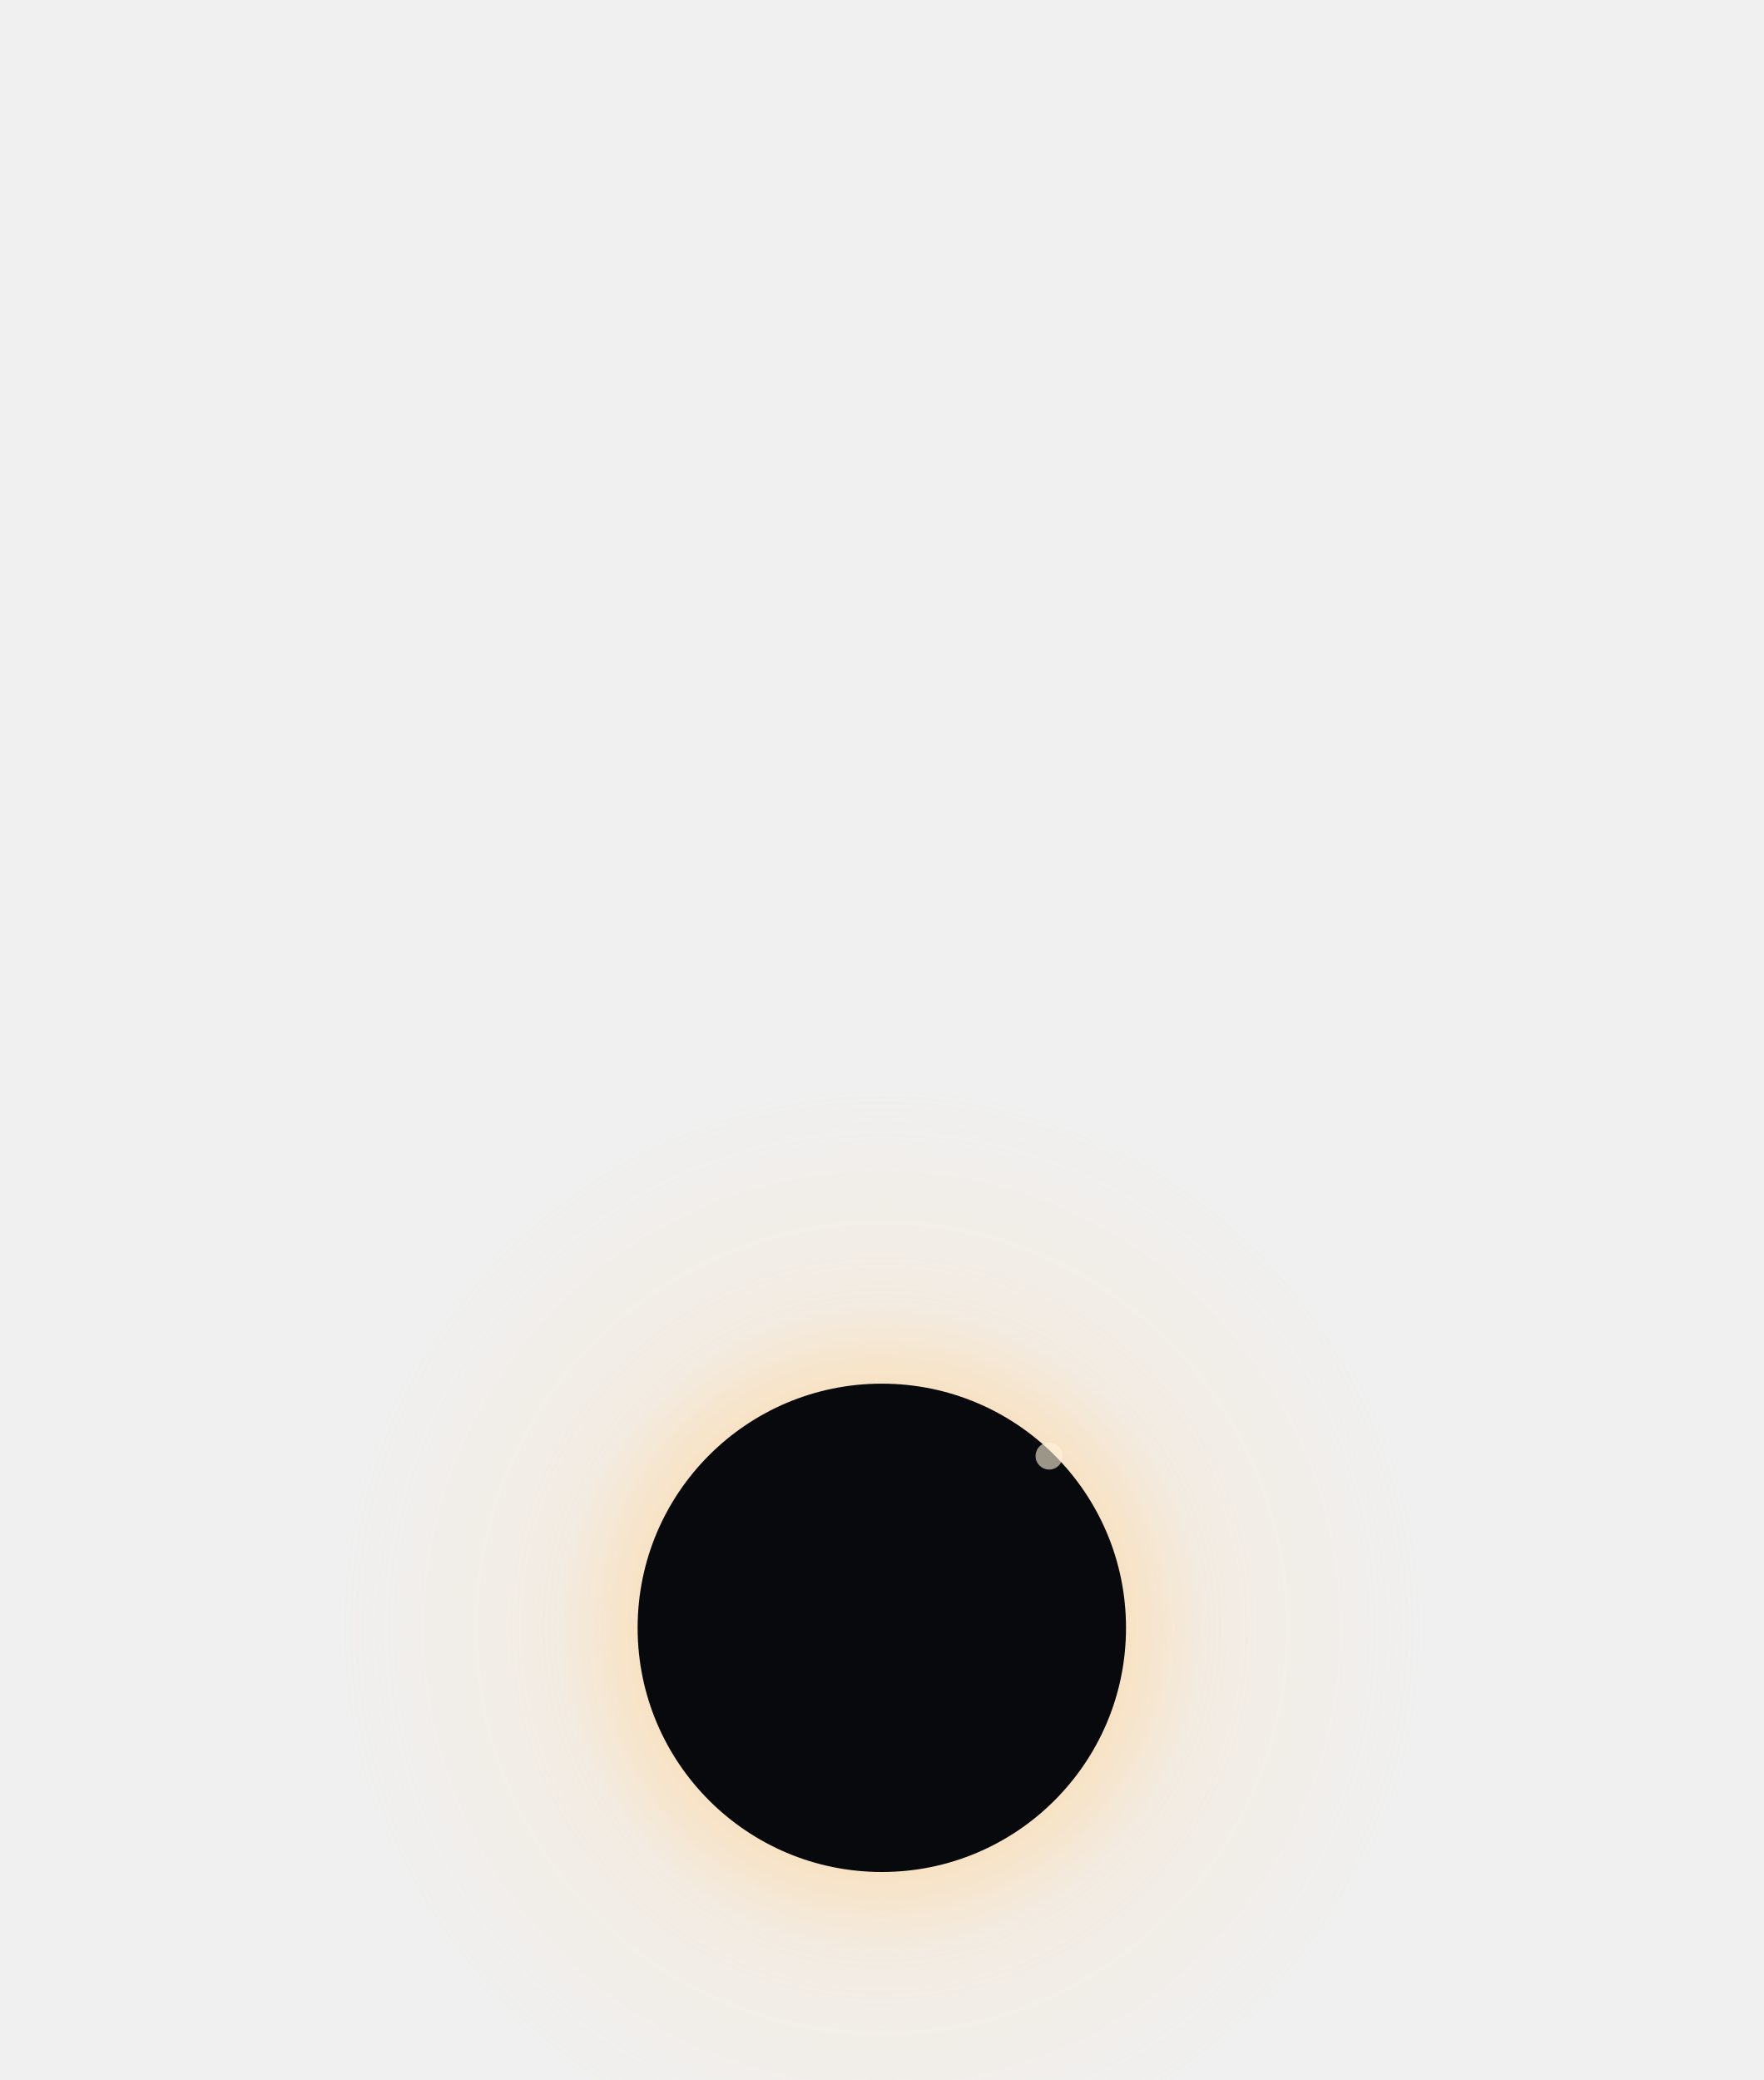
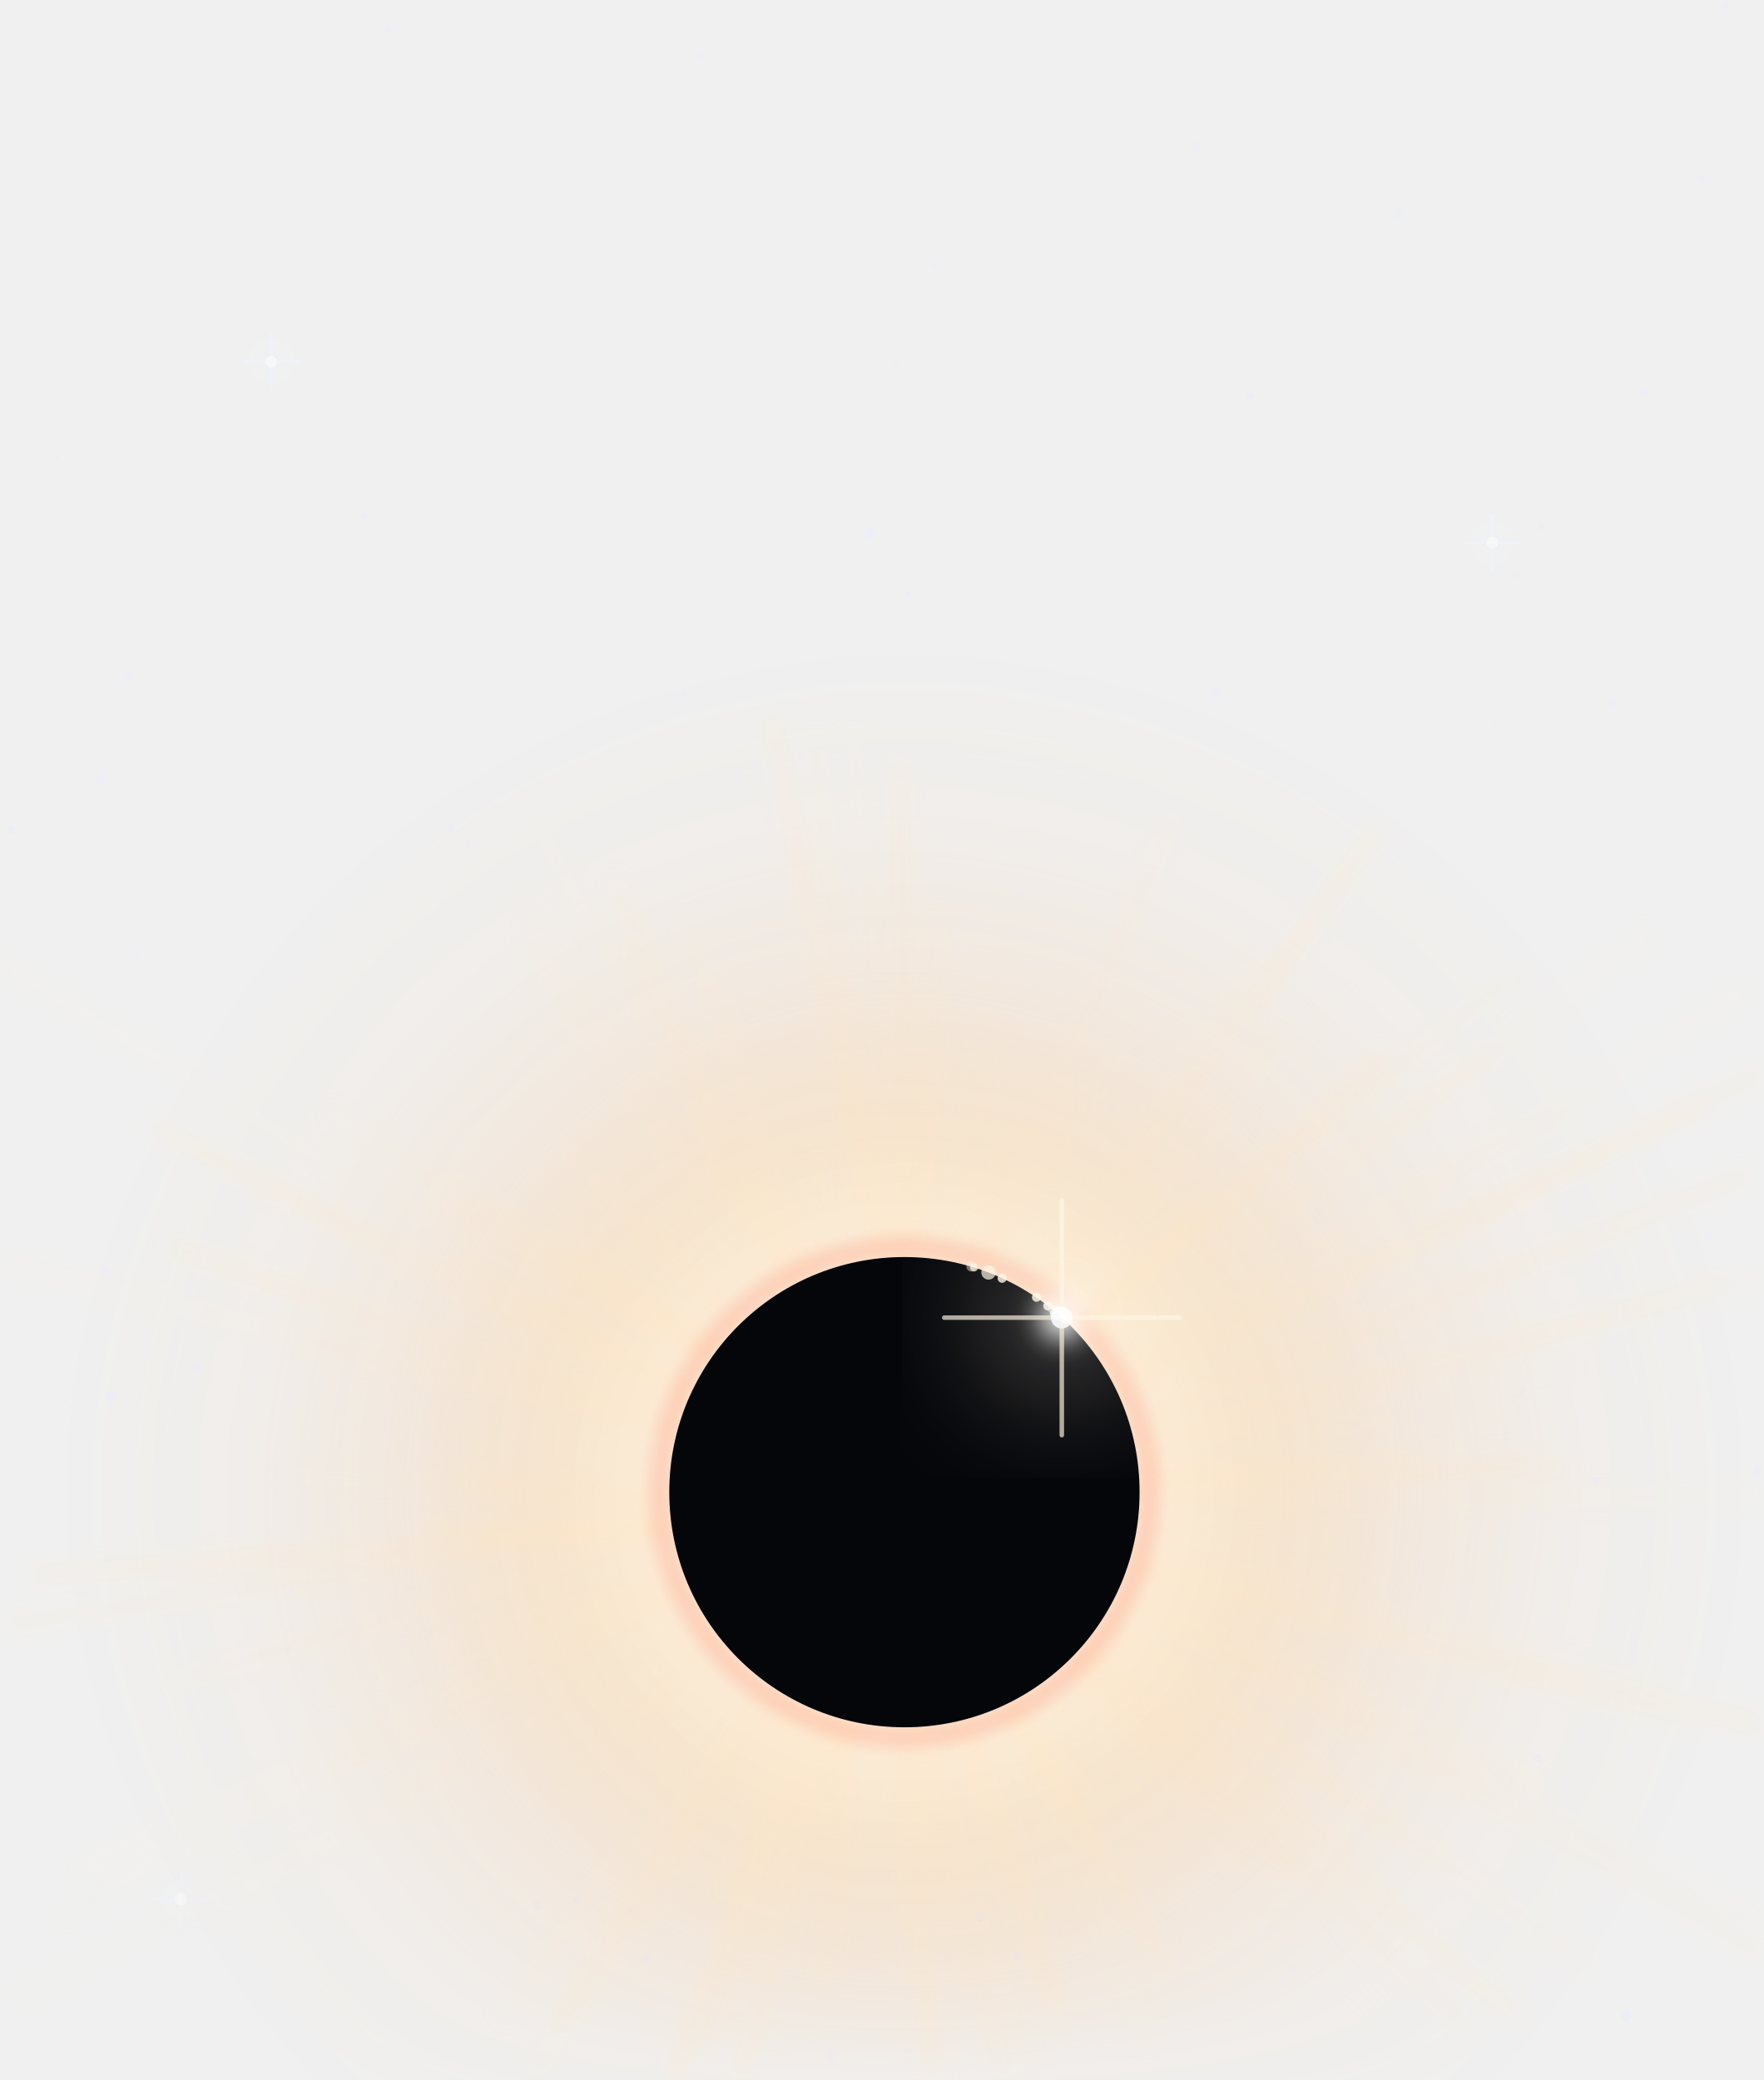
<svg xmlns="http://www.w3.org/2000/svg" viewBox="0 0 390 460">
  <defs>
-     <radialGradient id="corona" cx=".5" cy=".5" r=".5">
-       <stop offset=".45" stop-color="#ffd59a" stop-opacity=".5" />
-       <stop offset=".6" stop-color="#ffd59a" stop-opacity=".16" />
-       <stop offset="1" stop-color="#ffd59a" stop-opacity="0" />
+     <filter id="suave" x="-100%" y="-100%" width="300%" height="300%">
+       <feGaussianBlur stdDeviation="3" />
+     </filter>
+     <filter id="corona" x="-60%" y="-60%" width="220%" height="220%">
+       <feGaussianBlur stdDeviation="2.2" />
+     </filter>
+     <filter id="niebla" x="-60%" y="-60%" width="220%" height="220%">
+       <feGaussianBlur stdDeviation="14" />
+     </filter>
+     <radialGradient id="brillo" cx=".5" cy=".5" r=".5">
+       <stop offset=".3" stop-color="#fff4e2" stop-opacity=".95" />
+       <stop offset=".42" stop-color="#ffd59a" stop-opacity=".45" />
+       <stop offset=".65" stop-color="#ffb46b" stop-opacity=".12" />
+       <stop offset="1" stop-color="#ffb46b" stop-opacity="0" />
    </radialGradient>
  </defs>
-   <circle cx="195" cy="360" r="120" fill="url(#corona)" />
-   <circle cx="195" cy="360" r="54" fill="#08090d" />
-   <circle cx="232" cy="322" r="3" fill="#fff4dc" opacity=".6" />
+   <g>
+     <circle cx="85.7" cy="6.5" r="0.8" fill="#e8ecff" opacity="0.26" />
+     <circle cx="103.5" cy="186.7" r="0.6" fill="#e8ecff" opacity="0.40" />
+     <circle cx="357.0" cy="155.6" r="1" fill="#e8ecff" opacity="0.39" />
+     <circle cx="240.5" cy="121.4" r="0.5" fill="#e8ecff" opacity="0.45" />
+     <circle cx="131.7" cy="326.9" r="1.2" fill="#e8ecff" opacity="0.28" />
+     <circle cx="80.7" cy="114.1" r="0.8" fill="#e8ecff" opacity="0.41" />
+     <circle cx="143.0" cy="433.2" r="1.2" fill="#e8ecff" opacity="0.37" />
+     <circle cx="340.1" cy="388.9" r="1" fill="#e8ecff" opacity="0.47" />
+     <circle cx="173.9" cy="337.1" r="0.9" fill="#e8ecff" opacity="0.44" />
+     <circle cx="358.0" cy="49.5" r="0.6" fill="#e8ecff" opacity="0.16" />
+     <circle cx="245.9" cy="245.1" r="0.9" fill="#e8ecff" opacity="0.32" />
+     <circle cx="172.1" cy="435.3" r="0.8" fill="#e8ecff" opacity="0.24" />
+     <circle cx="249.6" cy="124.3" r="0.5" fill="#e8ecff" opacity="0.24" />
+     <circle cx="268.9" cy="152.8" r="1" fill="#e8ecff" opacity="0.25" />
+     <circle cx="361.4" cy="373.3" r="0.6" fill="#e8ecff" opacity="0.33" />
+     <circle cx="73.3" cy="428.8" r="0.6" fill="#e8ecff" opacity="0.39" />
+     <circle cx="152.3" cy="250.1" r="1" fill="#e8ecff" opacity="0.21" />
+     <circle cx="314.8" cy="258.6" r="0.5" fill="#e8ecff" opacity="0.34" />
+     <circle cx="27.8" cy="140.9" r="0.5" fill="#e8ecff" opacity="0.33" />
+     <circle cx="263.0" cy="297.7" r="0.5" fill="#e8ecff" opacity="0.25" />
+     <circle cx="322.6" cy="353.6" r="0.6" fill="#e8ecff" opacity="0.19" />
+     <circle cx="99.6" cy="183.5" r="0.9" fill="#e8ecff" opacity="0.47" />
+     <circle cx="2.5" cy="183.5" r="0.9" fill="#e8ecff" opacity="0.43" />
+     <circle cx="287.1" cy="276.5" r="1" fill="#e8ecff" opacity="0.27" />
+     <circle cx="276.4" cy="87.6" r="0.8" fill="#e8ecff" opacity="0.49" />
+     <circle cx="64.3" cy="351.7" r="0.7" fill="#e8ecff" opacity="0.41" />
+     <circle cx="363.6" cy="86.8" r="0.9" fill="#e8ecff" opacity="0.31" />
+     <circle cx="206.5" cy="58.8" r="0.6" fill="#e8ecff" opacity="0.44" />
+     <circle cx="225.5" cy="197.7" r="1" fill="#e8ecff" opacity="0.31" />
+     <circle cx="127.9" cy="420.3" r="1" fill="#e8ecff" opacity="0.42" />
+     <circle cx="30.5" cy="211.4" r="0.7" fill="#e8ecff" opacity="0.24" />
+     <circle cx="43.7" cy="302.4" r="1" fill="#e8ecff" opacity="0.30" />
+     <circle cx="377.8" cy="273.4" r="1" fill="#e8ecff" opacity="0.32" />
+     <circle cx="376.3" cy="39.5" r="0.7" fill="#e8ecff" opacity="0.41" />
+     <circle cx="38.8" cy="139.1" r="0.5" fill="#e8ecff" opacity="0.21" />
+     <circle cx="198.2" cy="80.9" r="0.8" fill="#e8ecff" opacity="0.32" />
+     <circle cx="12.9" cy="101.1" r="0.6" fill="#e8ecff" opacity="0.29" />
+     <circle cx="65.5" cy="215.6" r="1" fill="#e8ecff" opacity="0.31" />
+     <circle cx="151.2" cy="153.6" r="0.6" fill="#e8ecff" opacity="0.39" />
+     <circle cx="14.2" cy="309.6" r="0.5" fill="#e8ecff" opacity="0.42" />
+     <circle cx="215.2" cy="343.2" r="1.2" fill="#e8ecff" opacity="0.16" />
+     <circle cx="192.4" cy="118.2" r="1.2" fill="#e8ecff" opacity="0.50" />
+     <circle cx="22.3" cy="172.2" r="1" fill="#e8ecff" opacity="0.41" />
+     <circle cx="163.4" cy="171.5" r="0.7" fill="#e8ecff" opacity="0.30" />
+     <circle cx="155.2" cy="12.4" r="1" fill="#e8ecff" opacity="0.20" />
+     <circle cx="183.9" cy="454.7" r="1.2" fill="#e8ecff" opacity="0.21" />
+     <circle cx="286.0" cy="435.6" r="0.9" fill="#e8ecff" opacity="0.28" />
+     <circle cx="309.2" cy="47.3" r="1.2" fill="#e8ecff" opacity="0.21" />
+     <circle cx="118.8" cy="421.4" r="1" fill="#e8ecff" opacity="0.42" />
+     <circle cx="24.5" cy="308.9" r="1.2" fill="#e8ecff" opacity="0.35" />
+     <circle cx="352.8" cy="327.6" r="0.9" fill="#e8ecff" opacity="0.41" />
+     <circle cx="381.7" cy="1.3" r="0.8" fill="#e8ecff" opacity="0.24" />
+     <circle cx="65.1" cy="382.5" r="0.5" fill="#e8ecff" opacity="0.19" />
+     <circle cx="359.6" cy="445.8" r="1.2" fill="#e8ecff" opacity="0.43" />
+     <circle cx="216.7" cy="423.8" r="1.2" fill="#e8ecff" opacity="0.42" />
+     <circle cx="28.3" cy="149.4" r="0.9" fill="#e8ecff" opacity="0.41" />
+     <circle cx="279.4" cy="426.8" r="0.6" fill="#e8ecff" opacity="0.46" />
+     <circle cx="340.9" cy="116.5" r="0.7" fill="#e8ecff" opacity="0.29" />
+     <circle cx="23.3" cy="280.9" r="0.8" fill="#e8ecff" opacity="0.45" />
+     <circle cx="219.7" cy="109.1" r="0.5" fill="#e8ecff" opacity="0.18" />
+     <circle cx="335.6" cy="127.4" r="1" fill="#e8ecff" opacity="0.19" />
+     <circle cx="151.9" cy="358.1" r="0.9" fill="#e8ecff" opacity="0.37" />
+     <circle cx="224.9" cy="432.6" r="1" fill="#e8ecff" opacity="0.45" />
+     <circle cx="200.7" cy="131.4" r="0.7" fill="#e8ecff" opacity="0.46" />
+     <circle cx="264.4" cy="32.4" r="1" fill="#e8ecff" opacity="0.33" />
+     <circle cx="253.2" cy="395.4" r="1" fill="#e8ecff" opacity="0.22" />
+     <circle cx="388.7" cy="325.2" r="0.9" fill="#e8ecff" opacity="0.47" />
+     <circle cx="150.6" cy="244.8" r="1.2" fill="#e8ecff" opacity="0.33" />
+     <circle cx="24.0" cy="360.6" r="0.8" fill="#e8ecff" opacity="0.28" />
+     <circle cx="330.5" cy="159.7" r="0.6" fill="#e8ecff" opacity="0.23" />
+   </g>
+   <g opacity="0.5">
+     <circle cx="60" cy="80" r="5" fill="#eef3ff" opacity=".18" filter="url(#suave)" />
+     <path d="M54 80h12M60 74v12" stroke="#eef3ff" stroke-width=".7" stroke-linecap="round" />
+     <circle cx="60" cy="80" r="1.3" fill="#fff" />
+   </g>
+   <g opacity="0.45">
+     <circle cx="330" cy="120" r="5" fill="#eef3ff" opacity=".18" filter="url(#suave)" />
+     <path d="M324 120h12M330 114v12" stroke="#eef3ff" stroke-width=".7" stroke-linecap="round" />
+     <circle cx="330" cy="120" r="1.3" fill="#fff" />
+   </g>
+   <g opacity="0.4">
+     <circle cx="40" cy="420" r="5" fill="#eef3ff" opacity=".18" filter="url(#suave)" />
+     <path d="M34 420h12M40 414v12" stroke="#eef3ff" stroke-width=".7" stroke-linecap="round" />
+     <circle cx="40" cy="420" r="1.3" fill="#fff" />
+   </g>
+   <circle cx="200" cy="330" r="172" fill="url(#brillo)" filter="url(#niebla)" />
+   <g filter="url(#corona)">
+     <path d="M204.6 381.8L207.7 403.4" stroke="#ffe6c2" stroke-width="0.8" stroke-linecap="round" opacity="0.17" />
+     <path d="M245.2 304.4L385.0 219.6" stroke="#ffe6c2" stroke-width="1.9" stroke-linecap="round" opacity="0.14" />
+     <path d="M224.3 376.0L237.8 398.1" stroke="#ffe6c2" stroke-width="2.6" stroke-linecap="round" opacity="0.26" />
+     <path d="M216.2 280.6L223.9 250.2" stroke="#ffe6c2" stroke-width="2.4" stroke-linecap="round" opacity="0.27" />
+     <path d="M237.9 294.4L253.6 282.0" stroke="#ffe6c2" stroke-width="1.8" stroke-linecap="round" opacity="0.12" />
+     <path d="M148.7 338.6L102.4 340.5" stroke="#ffe6c2" stroke-width="1.9" stroke-linecap="round" opacity="0.15" />
+     <path d="M243.7 301.8L350.5 244.7" stroke="#ffe6c2" stroke-width="1.8" stroke-linecap="round" opacity="0.17" />
+     <path d="M157.7 299.7L72.8 246.1" stroke="#ffe6c2" stroke-width="2.6" stroke-linecap="round" opacity="0.09" />
+     <path d="M249.8 344.9L375.1 382.9" stroke="#ffe6c2" stroke-width="1.7" stroke-linecap="round" opacity="0.16" />
+     <path d="M252.0 329.1L314.4 322.6" stroke="#ffe6c2" stroke-width="2.1" stroke-linecap="round" opacity="0.14" />
+     <path d="M167.9 370.9L112.1 445.5" stroke="#ffe6c2" stroke-width="2.8" stroke-linecap="round" opacity="0.10" />
+     <path d="M248.2 349.6L308.7 377.2" stroke="#ffe6c2" stroke-width="1.2" stroke-linecap="round" opacity="0.15" />
+     <path d="M222.9 376.7L257.9 434.7" stroke="#ffe6c2" stroke-width="2.8" stroke-linecap="round" opacity="0.29" />
+     <path d="M195.1 278.2L170.5 159.2" stroke="#ffe6c2" stroke-width="2.9" stroke-linecap="round" opacity="0.25" />
+     <path d="M156.0 357.7L3.2 442.6" stroke="#ffe6c2" stroke-width="1.3" stroke-linecap="round" opacity="0.12" />
+     <path d="M151.2 347.9L101.8 358.8" stroke="#ffe6c2" stroke-width="1.4" stroke-linecap="round" opacity="0.08" />
+     <path d="M250.0 344.4L304.6 358.3" stroke="#ffe6c2" stroke-width="1.3" stroke-linecap="round" opacity="0.10" />
+     <path d="M251.7 324.0L347.8 302.4" stroke="#ffe6c2" stroke-width="0.7" stroke-linecap="round" opacity="0.12" />
+     <path d="M176.9 283.4L159.6 258.8" stroke="#ffe6c2" stroke-width="1.2" stroke-linecap="round" opacity="0.30" />
+     <path d="M237.4 366.1L284.6 414.1" stroke="#ffe6c2" stroke-width="3.0" stroke-linecap="round" opacity="0.19" />
+     <path d="M202.7 381.9L213.7 439.2" stroke="#ffe6c2" stroke-width="1.2" stroke-linecap="round" opacity="0.28" />
+     <path d="M225.4 284.6L250.3 223.5" stroke="#ffe6c2" stroke-width="1.2" stroke-linecap="round" opacity="0.13" />
+     <path d="M206.0 381.6L228.0 489.0" stroke="#ffe6c2" stroke-width="2.8" stroke-linecap="round" opacity="0.20" />
+     <path d="M251.9 326.9L346.5 324.9" stroke="#ffe6c2" stroke-width="2.5" stroke-linecap="round" opacity="0.24" />
+     <path d="M148.0 331.9L101.7 327.6" stroke="#ffe6c2" stroke-width="2.8" stroke-linecap="round" opacity="0.28" />
+     <path d="M173.1 374.5L123.2 446.0" stroke="#ffe6c2" stroke-width="2.6" stroke-linecap="round" opacity="0.20" />
+     <path d="M170.7 287.0L116.4 208.5" stroke="#ffe6c2" stroke-width="2.9" stroke-linecap="round" opacity="0.10" />
+     <path d="M251.1 320.6L430.0 271.4" stroke="#ffe6c2" stroke-width="2.8" stroke-linecap="round" opacity="0.11" />
+     <path d="M251.0 319.8L380.6 283.5" stroke="#ffe6c2" stroke-width="2.1" stroke-linecap="round" opacity="0.21" />
+     <path d="M198.9 278.0L188.7 162.4" stroke="#ffe6c2" stroke-width="2.8" stroke-linecap="round" opacity="0.08" />
+     <path d="M237.1 293.6L256.5 279.5" stroke="#ffe6c2" stroke-width="2.7" stroke-linecap="round" opacity="0.20" />
+     <path d="M237.6 294.1L263.4 269.3" stroke="#ffe6c2" stroke-width="2.7" stroke-linecap="round" opacity="0.25" />
+     <path d="M148.8 339.3L39.8 371.5" stroke="#ffe6c2" stroke-width="2.0" stroke-linecap="round" opacity="0.19" />
+     <path d="M234.3 290.9L281.2 229.0" stroke="#ffe6c2" stroke-width="2.4" stroke-linecap="round" opacity="0.20" />
+     <path d="M251.9 333.4L412.1 330.0" stroke="#ffe6c2" stroke-width="1.9" stroke-linecap="round" opacity="0.16" />
+     <path d="M212.1 279.4L218.7 234.6" stroke="#ffe6c2" stroke-width="2.9" stroke-linecap="round" opacity="0.10" />
+     <path d="M239.1 364.3L294.8 418.1" stroke="#ffe6c2" stroke-width="1.6" stroke-linecap="round" opacity="0.27" />
+     <path d="M208.6 278.7L215.8 260.4" stroke="#ffe6c2" stroke-width="1.3" stroke-linecap="round" opacity="0.26" />
+     <path d="M154.0 354.3L22.0 416.0" stroke="#ffe6c2" stroke-width="1.0" stroke-linecap="round" opacity="0.11" />
+     <path d="M148.0 331.9L63.5 326.1" stroke="#ffe6c2" stroke-width="2.3" stroke-linecap="round" opacity="0.08" />
+     <path d="M180.3 378.1L153.0 443.8" stroke="#ffe6c2" stroke-width="1.8" stroke-linecap="round" opacity="0.10" />
+     <path d="M201.5 382.0L208.2 489.3" stroke="#ffe6c2" stroke-width="3.0" stroke-linecap="round" opacity="0.22" />
+     <path d="M176.9 283.4L137.8 208.0" stroke="#ffe6c2" stroke-width="1.7" stroke-linecap="round" opacity="0.28" />
+     <path d="M182.2 378.9L137.7 480.8" stroke="#ffe6c2" stroke-width="1.7" stroke-linecap="round" opacity="0.11" />
+     <path d="M206.9 278.5L216.4 226.4" stroke="#ffe6c2" stroke-width="0.8" stroke-linecap="round" opacity="0.11" />
+     <path d="M218.8 281.5L234.9 252.3" stroke="#ffe6c2" stroke-width="2.0" stroke-linecap="round" opacity="0.16" />
+     <path d="M162.3 294.2L146.2 276.1" stroke="#ffe6c2" stroke-width="1.0" stroke-linecap="round" opacity="0.22" />
+     <path d="M175.9 376.1L161.8 419.0" stroke="#ffe6c2" stroke-width="2.9" stroke-linecap="round" opacity="0.26" />
+     <path d="M216.4 280.7L259.4 180.7" stroke="#ffe6c2" stroke-width="2.0" stroke-linecap="round" opacity="0.19" />
+     <path d="M153.5 306.7L-0.4 212.4" stroke="#ffe6c2" stroke-width="0.9" stroke-linecap="round" opacity="0.22" />
+     <path d="M176.5 283.6L135.8 194.9" stroke="#ffe6c2" stroke-width="1.3" stroke-linecap="round" opacity="0.28" />
+     <path d="M156.8 358.9L47.2 423.5" stroke="#ffe6c2" stroke-width="1.3" stroke-linecap="round" opacity="0.13" />
+     <path d="M175.9 376.1L128.7 444.7" stroke="#ffe6c2" stroke-width="1.6" stroke-linecap="round" opacity="0.17" />
+     <path d="M221.4 282.6L237.8 240.8" stroke="#ffe6c2" stroke-width="1.0" stroke-linecap="round" opacity="0.20" />
+     <path d="M181.9 281.3L151.0 202.6" stroke="#ffe6c2" stroke-width="2.1" stroke-linecap="round" opacity="0.11" />
+     <path d="M247.4 351.5L405.5 441.0" stroke="#ffe6c2" stroke-width="2.0" stroke-linecap="round" opacity="0.15" />
+     <path d="M243.7 358.2L307.1 404.3" stroke="#ffe6c2" stroke-width="2.7" stroke-linecap="round" opacity="0.25" />
+     <path d="M230.9 371.8L255.6 405.7" stroke="#ffe6c2" stroke-width="1.0" stroke-linecap="round" opacity="0.25" />
+     <path d="M178.1 282.9L155.7 218.8" stroke="#ffe6c2" stroke-width="1.9" stroke-linecap="round" opacity="0.11" />
+     <path d="M242.7 359.7L274.6 376.4" stroke="#ffe6c2" stroke-width="0.7" stroke-linecap="round" opacity="0.30" />
+     <path d="M187.4 380.4L155.0 487.7" stroke="#ffe6c2" stroke-width="2.2" stroke-linecap="round" opacity="0.29" />
+     <path d="M237.6 294.0L305.5 233.2" stroke="#ffe6c2" stroke-width="2.3" stroke-linecap="round" opacity="0.20" />
+     <path d="M148.0 329.2L92.2 328.5" stroke="#ffe6c2" stroke-width="0.8" stroke-linecap="round" opacity="0.12" />
+     <path d="M236.7 293.2L263.6 267.0" stroke="#ffe6c2" stroke-width="2.7" stroke-linecap="round" opacity="0.15" />
+     <path d="M160.6 363.9L121.8 397.1" stroke="#ffe6c2" stroke-width="0.6" stroke-linecap="round" opacity="0.29" />
+     <path d="M229.9 372.5L242.4 398.0" stroke="#ffe6c2" stroke-width="1.2" stroke-linecap="round" opacity="0.20" />
+     <path d="M148.6 337.6L8.6 348.4" stroke="#ffe6c2" stroke-width="3.0" stroke-linecap="round" opacity="0.24" />
+     <path d="M245.8 305.3L399.4 232.6" stroke="#ffe6c2" stroke-width="2.6" stroke-linecap="round" opacity="0.21" />
+     <path d="M240.7 362.4L298.5 409.8" stroke="#ffe6c2" stroke-width="2.2" stroke-linecap="round" opacity="0.28" />
+     <path d="M158.0 299.4L128.4 279.9" stroke="#ffe6c2" stroke-width="2.7" stroke-linecap="round" opacity="0.23" />
+     <path d="M181.7 378.7L138.8 485.7" stroke="#ffe6c2" stroke-width="2.6" stroke-linecap="round" opacity="0.28" />
+     <path d="M240.7 297.7L330.5 232.5" stroke="#ffe6c2" stroke-width="2.1" stroke-linecap="round" opacity="0.20" />
+     <path d="M251.8 325.9L337.3 323.8" stroke="#ffe6c2" stroke-width="1.8" stroke-linecap="round" opacity="0.20" />
+     <path d="M157.5 300.0L96.4 266.2" stroke="#ffe6c2" stroke-width="2.5" stroke-linecap="round" opacity="0.28" />
+     <path d="M182.9 280.9L180.7 257.2" stroke="#ffe6c2" stroke-width="1.8" stroke-linecap="round" opacity="0.08" />
+     <path d="M228.9 286.8L276.5 213.5" stroke="#ffe6c2" stroke-width="2.4" stroke-linecap="round" opacity="0.09" />
+     <path d="M148.5 337.1L94.8 338.0" stroke="#ffe6c2" stroke-width="2.4" stroke-linecap="round" opacity="0.26" />
+     <path d="M184.5 379.6L166.5 434.1" stroke="#ffe6c2" stroke-width="1.6" stroke-linecap="round" opacity="0.29" />
+     <path d="M201.3 278.0L198.9 169.2" stroke="#ffe6c2" stroke-width="2.5" stroke-linecap="round" opacity="0.24" />
+     <path d="M152.0 349.9L100.8 366.2" stroke="#ffe6c2" stroke-width="2.8" stroke-linecap="round" opacity="0.14" />
+     <path d="M201.9 278.0L206.2 221.5" stroke="#ffe6c2" stroke-width="1.4" stroke-linecap="round" opacity="0.22" />
+     <path d="M198.0 382.0L204.5 450.9" stroke="#ffe6c2" stroke-width="1.3" stroke-linecap="round" opacity="0.28" />
+     <path d="M235.0 368.4L307.5 447.7" stroke="#ffe6c2" stroke-width="1.0" stroke-linecap="round" opacity="0.10" />
+     <path d="M212.4 380.5L236.0 496.4" stroke="#ffe6c2" stroke-width="1.8" stroke-linecap="round" opacity="0.11" />
+     <path d="M172.0 373.8L131.0 429.7" stroke="#ffe6c2" stroke-width="1.2" stroke-linecap="round" opacity="0.27" />
+     <path d="M239.2 364.1L334.5 445.3" stroke="#ffe6c2" stroke-width="2.2" stroke-linecap="round" opacity="0.28" />
+     <path d="M246.2 353.8L395.9 435.1" stroke="#ffe6c2" stroke-width="0.7" stroke-linecap="round" opacity="0.25" />
+     <path d="M221.8 377.2L241.8 407.0" stroke="#ffe6c2" stroke-width="1.4" stroke-linecap="round" opacity="0.30" />
+     <path d="M159.3 297.7L123.8 269.7" stroke="#ffe6c2" stroke-width="1.1" stroke-linecap="round" opacity="0.29" />
+     <path d="M249.6 314.4L385.0 260.3" stroke="#ffe6c2" stroke-width="2.8" stroke-linecap="round" opacity="0.23" />
+     <path d="M174.4 284.7L113.2 195.6" stroke="#ffe6c2" stroke-width="0.9" stroke-linecap="round" opacity="0.19" />
+     <path d="M150.2 315.1L38.3 275.8" stroke="#ffe6c2" stroke-width="2.6" stroke-linecap="round" opacity="0.25" />
+     <path d="M250.5 342.3L305.9 351.0" stroke="#ffe6c2" stroke-width="2.0" stroke-linecap="round" opacity="0.12" />
+     <path d="M163.2 293.3L126.3 255.8" stroke="#ffe6c2" stroke-width="2.9" stroke-linecap="round" opacity="0.12" />
+     <path d="M169.9 372.4L105.5 479.7" stroke="#ffe6c2" stroke-width="1.1" stroke-linecap="round" opacity="0.26" />
+     <path d="M193.9 278.4L180.0 163.3" stroke="#ffe6c2" stroke-width="1.3" stroke-linecap="round" opacity="0.24" />
+     <path d="M159.4 362.4L139.7 379.2" stroke="#ffe6c2" stroke-width="1.5" stroke-linecap="round" opacity="0.18" />
+     <path d="M234.1 369.3L240.8 381.3" stroke="#ffe6c2" stroke-width="1.6" stroke-linecap="round" opacity="0.11" />
+     <path d="M185.3 379.9L156.8 451.2" stroke="#ffe6c2" stroke-width="2.9" stroke-linecap="round" opacity="0.20" />
+     <path d="M221.8 377.2L253.8 451.4" stroke="#ffe6c2" stroke-width="2.3" stroke-linecap="round" opacity="0.09" />
+     <path d="M152.0 350.1L13.2 424.0" stroke="#ffe6c2" stroke-width="1.0" stroke-linecap="round" opacity="0.14" />
+     <path d="M152.3 350.6L77.0 389.0" stroke="#ffe6c2" stroke-width="1.4" stroke-linecap="round" opacity="0.23" />
+     <path d="M150.0 315.7L-18.3 274.8" stroke="#ffe6c2" stroke-width="1.4" stroke-linecap="round" opacity="0.20" />
+     <path d="M150.0 315.8L67.1 298.1" stroke="#ffe6c2" stroke-width="1.7" stroke-linecap="round" opacity="0.11" />
+     <path d="M238.6 295.1L303.4 237.1" stroke="#ffe6c2" stroke-width="2.3" stroke-linecap="round" opacity="0.21" />
+     <path d="M249.3 346.5L395.6 383.4" stroke="#ffe6c2" stroke-width="2.9" stroke-linecap="round" opacity="0.25" />
+     <path d="M158.8 298.2L98.5 261.1" stroke="#ffe6c2" stroke-width="1.7" stroke-linecap="round" opacity="0.27" />
+     <path d="M213.2 380.3L233.5 443.5" stroke="#ffe6c2" stroke-width="2.9" stroke-linecap="round" opacity="0.28" />
+     <path d="M187.8 380.5L182.7 436.9" stroke="#ffe6c2" stroke-width="2.6" stroke-linecap="round" opacity="0.27" />
+     <path d="M246.8 352.7L340.1 394.5" stroke="#ffe6c2" stroke-width="2.8" stroke-linecap="round" opacity="0.14" />
+     <path d="M229.4 287.1L304.2 184.0" stroke="#ffe6c2" stroke-width="2.8" stroke-linecap="round" opacity="0.28" />
+     <path d="M252.0 329.5L285.5 326.4" stroke="#ffe6c2" stroke-width="1.8" stroke-linecap="round" opacity="0.17" />
+     <path d="M243.5 358.5L350.3 433.7" stroke="#ffe6c2" stroke-width="1.8" stroke-linecap="round" opacity="0.20" />
+     <path d="M180.8 281.7L173.6 266.8" stroke="#ffe6c2" stroke-width="0.8" stroke-linecap="round" opacity="0.25" />
+     <path d="M176.6 376.4L157.7 419.7" stroke="#ffe6c2" stroke-width="0.9" stroke-linecap="round" opacity="0.22" />
+     <path d="M247.0 352.3L414.6 438.1" stroke="#ffe6c2" stroke-width="1.9" stroke-linecap="round" opacity="0.17" />
+     <path d="M182.6 379.0L161.4 427.4" stroke="#ffe6c2" stroke-width="1.9" stroke-linecap="round" opacity="0.13" />
+     <path d="M163.2 293.3L141.9 270.7" stroke="#ffe6c2" stroke-width="1.9" stroke-linecap="round" opacity="0.21" />
+     <path d="M153.0 307.8L100.6 278.3" stroke="#ffe6c2" stroke-width="2.3" stroke-linecap="round" opacity="0.29" />
+     <path d="M150.4 345.5L71.9 374.3" stroke="#ffe6c2" stroke-width="1.3" stroke-linecap="round" opacity="0.15" />
+     <path d="M213.2 380.3L233.7 443.2" stroke="#ffe6c2" stroke-width="2.2" stroke-linecap="round" opacity="0.15" />
+     <path d="M234.0 290.6L297.2 219.3" stroke="#ffe6c2" stroke-width="1.0" stroke-linecap="round" opacity="0.10" />
+     <path d="M252.0 328.3L288.8 332.4" stroke="#ffe6c2" stroke-width="0.6" stroke-linecap="round" opacity="0.22" />
+     <path d="M151.2 312.1L87.0 281.0" stroke="#ffe6c2" stroke-width="1.5" stroke-linecap="round" opacity="0.13" />
+     <path d="M151.5 348.7L18.4 412.9" stroke="#ffe6c2" stroke-width="2.5" stroke-linecap="round" opacity="0.10" />
+     <path d="M248.9 347.7L277.3 358.1" stroke="#ffe6c2" stroke-width="2.4" stroke-linecap="round" opacity="0.20" />
+     <path d="M251.4 321.8L335.0 312.4" stroke="#ffe6c2" stroke-width="0.6" stroke-linecap="round" opacity="0.16" />
+     <path d="M203.0 278.1L207.3 203.1" stroke="#ffe6c2" stroke-width="1.6" stroke-linecap="round" opacity="0.24" />
+     <path d="M159.4 362.5L144.4 377.8" stroke="#ffe6c2" stroke-width="0.7" stroke-linecap="round" opacity="0.14" />
+     <path d="M236.5 367.0L277.3 414.9" stroke="#ffe6c2" stroke-width="2.7" stroke-linecap="round" opacity="0.15" />
+     <path d="M174.8 284.5L118.1 181.5" stroke="#ffe6c2" stroke-width="0.8" stroke-linecap="round" opacity="0.28" />
+     <path d="M238.2 294.7L334.1 215.8" stroke="#ffe6c2" stroke-width="1.6" stroke-linecap="round" opacity="0.24" />
+     <path d="M237.6 294.1L294.4 247.8" stroke="#ffe6c2" stroke-width="1.3" stroke-linecap="round" opacity="0.15" />
+     <path d="M250.7 341.5L413.3 384.6" stroke="#ffe6c2" stroke-width="1.2" stroke-linecap="round" opacity="0.12" />
+     <path d="M148.5 336.9L-17.0 362.0" stroke="#ffe6c2" stroke-width="1.6" stroke-linecap="round" opacity="0.27" />
+     <path d="M237.0 366.5L323.4 447.0" stroke="#ffe6c2" stroke-width="2.4" stroke-linecap="round" opacity="0.18" />
+     <path d="M197.3 278.1L189.7 235.8" stroke="#ffe6c2" stroke-width="1.2" stroke-linecap="round" opacity="0.24" />
+     <path d="M152.2 309.6L34.7 249.5" stroke="#ffe6c2" stroke-width="2.5" stroke-linecap="round" opacity="0.29" />
+     <path d="M246.9 307.5L377.0 244.2" stroke="#ffe6c2" stroke-width="2.4" stroke-linecap="round" opacity="0.25" />
+     <path d="M242.0 299.4L363.9 206.7" stroke="#ffe6c2" stroke-width="2.1" stroke-linecap="round" opacity="0.12" />
+   </g>
+   <circle cx="200" cy="330" r="54" fill="none" stroke="#ff6a4d" stroke-width="2" opacity=".55" filter="url(#corona)" />
+   <circle cx="200" cy="330" r="52" fill="#05060a" />
+   <circle cx="229.2" cy="286.9" r="1.0" fill="#fff6e6" opacity="0.81" />
+   <circle cx="218.6" cy="281.4" r="1.6" fill="#fff6e6" opacity="0.69" />
+   <circle cx="214.8" cy="280.1" r="1.1" fill="#fff6e6" opacity="0.43" />
+   <circle cx="235.3" cy="291.8" r="0.9" fill="#fff6e6" opacity="0.62" />
+   <circle cx="233.7" cy="290.4" r="1.5" fill="#fff6e6" opacity="0.72" />
+   <circle cx="221.6" cy="282.7" r="1.0" fill="#fff6e6" opacity="0.80" />
+   <circle cx="215.4" cy="280.3" r="0.9" fill="#fff6e6" opacity="0.71" />
+   <circle cx="232.7" cy="289.5" r="1.0" fill="#fff6e6" opacity="0.40" />
+   <circle cx="231.7" cy="288.8" r="1.0" fill="#fff6e6" opacity="0.80" />
+   <g opacity=".95">
+     <circle cx="234.8" cy="291.4" r="16" fill="#fff4dc" opacity=".35" filter="url(#niebla)" />
+     <circle cx="234.8" cy="291.4" r="5" fill="#fff" filter="url(#suave)" />
+     <path d="M208.8 291.4h52M234.8 265.4v52" stroke="#fff6e6" stroke-width="1" stroke-linecap="round" opacity=".7" />
+     <circle cx="234.8" cy="291.4" r="2.4" fill="#fff" />
+   </g>
</svg>
